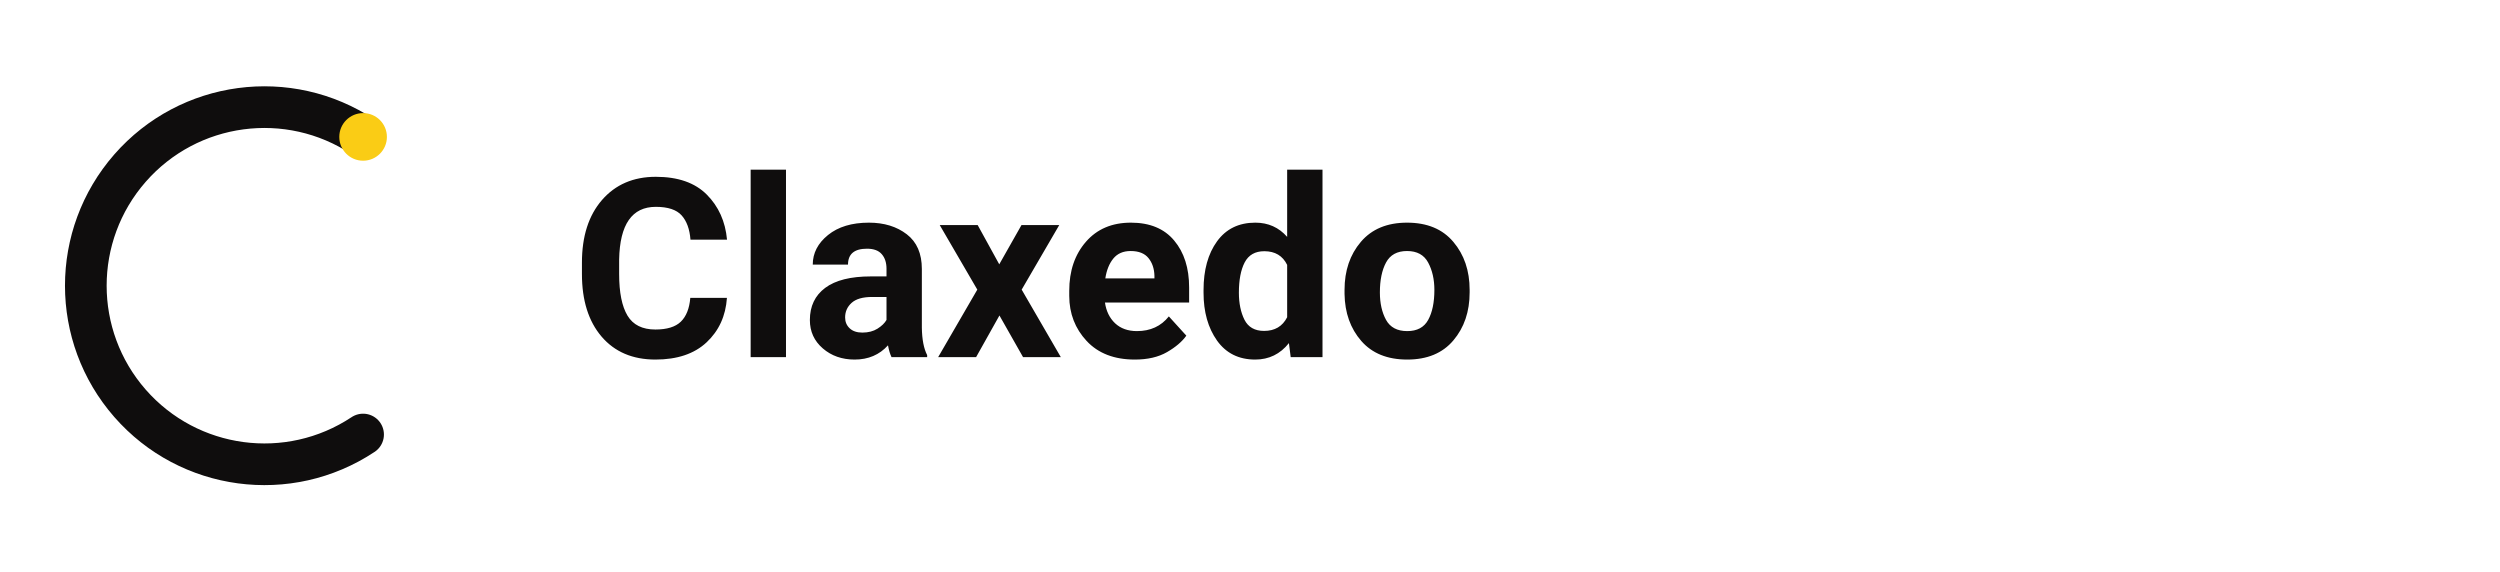
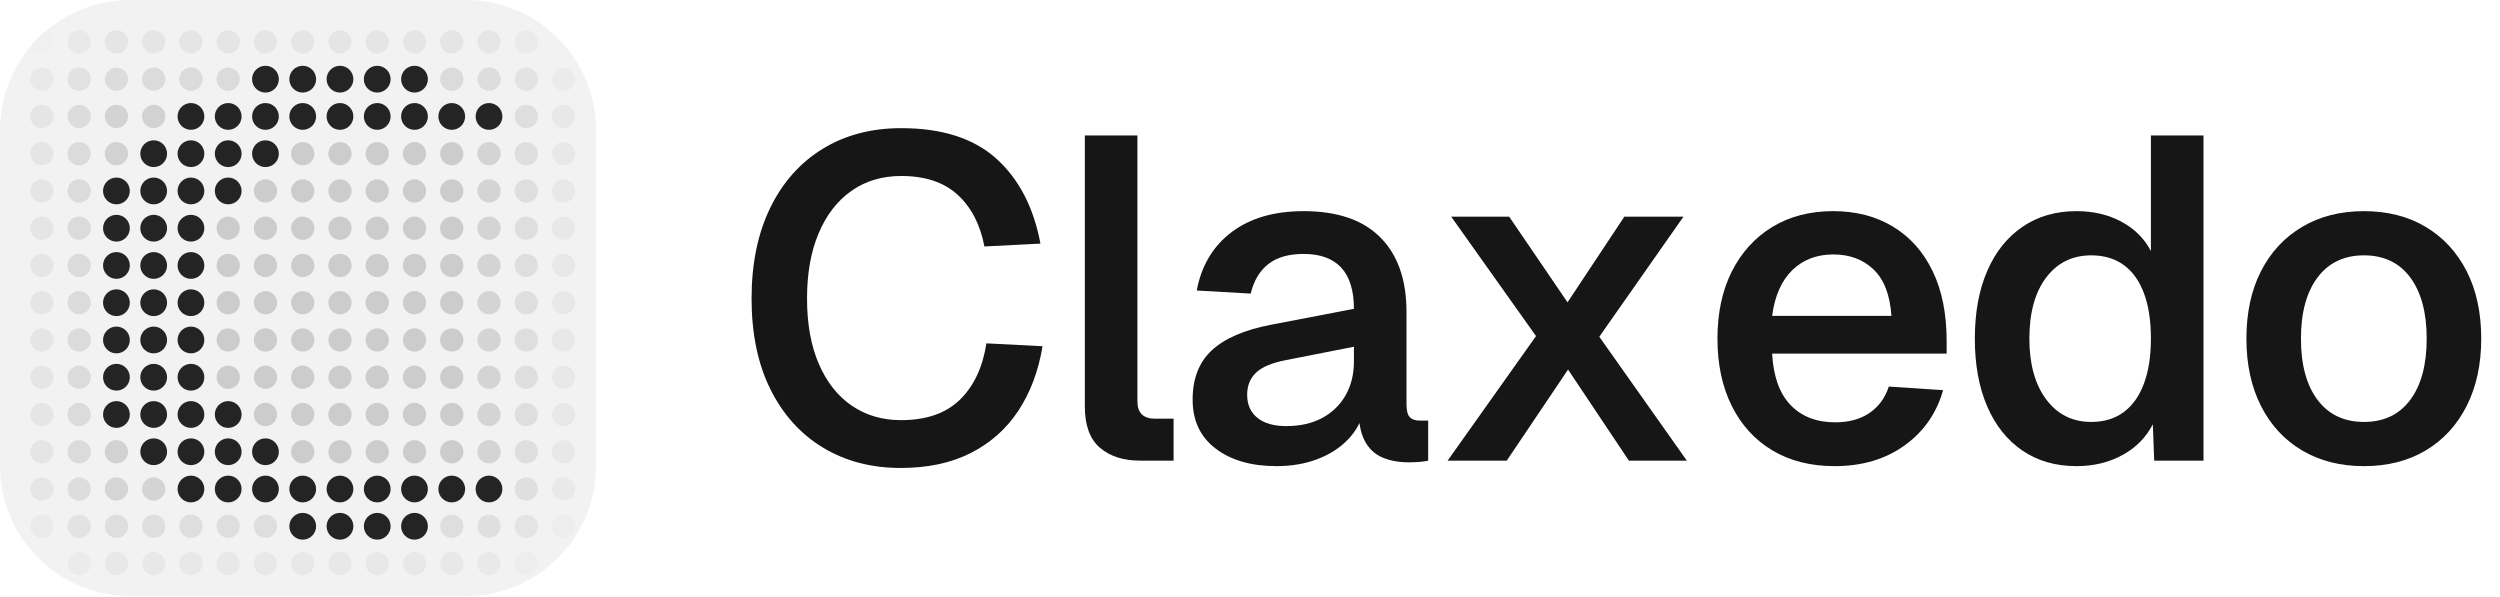
- <svg xmlns="http://www.w3.org/2000/svg" viewBox="0 0 420 96" fill="none">
-   <g transform="translate(48 48)" stroke-linecap="round">
-     <path d="M 13,-25 A 30,30 0 1 0 13,25" stroke="#0f0d0d" stroke-width="7" fill="none" />
-     <circle cx="13" cy="-25" r="4" fill="#facc15" />
+ <svg xmlns="http://www.w3.org/2000/svg" viewBox="0 0 738.1 176" width="738.1" height="176" role="img" aria-label="Claxedo">
+   <svg x="0" y="0" width="176" height="176" viewBox="0 0 512 512" overflow="visible">
+     <defs>
+       <clipPath id="clkl">
+         <rect width="512" height="512" rx="112" />
+       </clipPath>
+     </defs>
+     <rect width="512" height="512" rx="112" fill="#f2f2f2" />
+     <g clip-path="url(#clkl)">
+       <circle cx="36" cy="36" r="10" fill="#f0f0f0" />
+       <circle cx="68" cy="36" r="10" fill="#e9e9e9" />
+       <circle cx="100" cy="36" r="10" fill="#e5e5e5" />
+       <circle cx="132" cy="36" r="10" fill="#e5e5e5" />
+       <circle cx="164" cy="36" r="10" fill="#e5e5e5" />
+       <circle cx="196" cy="36" r="10" fill="#e5e5e5" />
+       <circle cx="228" cy="36" r="10" fill="#e5e5e5" />
+       <circle cx="260" cy="36" r="10" fill="#e5e5e5" />
+       <circle cx="292" cy="36" r="10" fill="#e5e5e5" />
+       <circle cx="324" cy="36" r="10" fill="#e5e5e5" />
+       <circle cx="356" cy="36" r="10" fill="#e5e5e5" />
+       <circle cx="388" cy="36" r="10" fill="#e5e5e5" />
+       <circle cx="420" cy="36" r="10" fill="#e6e6e6" />
+       <circle cx="452" cy="36" r="10" fill="#eaeaea" />
+       <circle cx="36" cy="68" r="10" fill="#e9e9e9" />
+       <circle cx="68" cy="68" r="10" fill="#e1e1e1" />
+       <circle cx="100" cy="68" r="10" fill="#dcdcdc" />
+       <circle cx="132" cy="68" r="10" fill="#dbdbdb" />
+       <circle cx="164" cy="68" r="10" fill="#dbdbdb" />
+       <circle cx="196" cy="68" r="10" fill="#dbdbdb" />
+       <circle cx="388" cy="68" r="10" fill="#dbdbdb" />
+       <circle cx="420" cy="68" r="10" fill="#dddddd" />
+       <circle cx="452" cy="68" r="10" fill="#e3e3e3" />
+       <circle cx="484" cy="68" r="10" fill="#ebebeb" />
+       <circle cx="36" cy="100" r="10" fill="#e5e5e5" />
+       <circle cx="68" cy="100" r="10" fill="#dcdcdc" />
+       <circle cx="100" cy="100" r="10" fill="#d3d3d3" />
+       <circle cx="132" cy="100" r="10" fill="#d2d2d2" />
+       <circle cx="452" cy="100" r="10" fill="#dedede" />
+       <circle cx="484" cy="100" r="10" fill="#e8e8e8" />
+       <circle cx="36" cy="132" r="10" fill="#e5e5e5" />
+       <circle cx="68" cy="132" r="10" fill="#dbdbdb" />
+       <circle cx="100" cy="132" r="10" fill="#d2d2d2" />
+       <circle cx="260" cy="132" r="10" fill="#cccccc" />
+       <circle cx="292" cy="132" r="10" fill="#cccccc" />
+       <circle cx="324" cy="132" r="10" fill="#cccccc" />
+       <circle cx="356" cy="132" r="10" fill="#cccccc" />
+       <circle cx="388" cy="132" r="10" fill="#cccccc" />
+       <circle cx="420" cy="132" r="10" fill="#d4d4d4" />
+       <circle cx="452" cy="132" r="10" fill="#dedede" />
+       <circle cx="484" cy="132" r="10" fill="#e8e8e8" />
+       <circle cx="36" cy="164" r="10" fill="#e5e5e5" />
+       <circle cx="68" cy="164" r="10" fill="#dbdbdb" />
+       <circle cx="228" cy="164" r="10" fill="#cccccc" />
+       <circle cx="260" cy="164" r="10" fill="#cccccc" />
+       <circle cx="292" cy="164" r="10" fill="#cccccc" />
+       <circle cx="324" cy="164" r="10" fill="#cccccc" />
+       <circle cx="356" cy="164" r="10" fill="#cccccc" />
+       <circle cx="388" cy="164" r="10" fill="#cccccc" />
+       <circle cx="420" cy="164" r="10" fill="#d4d4d4" />
+       <circle cx="452" cy="164" r="10" fill="#dedede" />
+       <circle cx="484" cy="164" r="10" fill="#e8e8e8" />
+       <circle cx="36" cy="196" r="10" fill="#e5e5e5" />
+       <circle cx="68" cy="196" r="10" fill="#dbdbdb" />
+       <circle cx="196" cy="196" r="10" fill="#cccccc" />
+       <circle cx="228" cy="196" r="10" fill="#cccccc" />
+       <circle cx="260" cy="196" r="10" fill="#cccccc" />
+       <circle cx="292" cy="196" r="10" fill="#cccccc" />
+       <circle cx="324" cy="196" r="10" fill="#cccccc" />
+       <circle cx="356" cy="196" r="10" fill="#cccccc" />
+       <circle cx="388" cy="196" r="10" fill="#cccccc" />
+       <circle cx="420" cy="196" r="10" fill="#d4d4d4" />
+       <circle cx="452" cy="196" r="10" fill="#dedede" />
+       <circle cx="484" cy="196" r="10" fill="#e8e8e8" />
+       <circle cx="36" cy="228" r="10" fill="#e5e5e5" />
+       <circle cx="68" cy="228" r="10" fill="#dbdbdb" />
+       <circle cx="196" cy="228" r="10" fill="#cccccc" />
+       <circle cx="228" cy="228" r="10" fill="#cccccc" />
+       <circle cx="260" cy="228" r="10" fill="#cccccc" />
+       <circle cx="292" cy="228" r="10" fill="#cccccc" />
+       <circle cx="324" cy="228" r="10" fill="#cccccc" />
+       <circle cx="356" cy="228" r="10" fill="#cccccc" />
+       <circle cx="388" cy="228" r="10" fill="#cccccc" />
+       <circle cx="420" cy="228" r="10" fill="#d4d4d4" />
+       <circle cx="452" cy="228" r="10" fill="#dedede" />
+       <circle cx="484" cy="228" r="10" fill="#e8e8e8" />
+       <circle cx="36" cy="260" r="10" fill="#e5e5e5" />
+       <circle cx="68" cy="260" r="10" fill="#dbdbdb" />
+       <circle cx="196" cy="260" r="10" fill="#cccccc" />
+       <circle cx="228" cy="260" r="10" fill="#cccccc" />
+       <circle cx="260" cy="260" r="10" fill="#cccccc" />
+       <circle cx="292" cy="260" r="10" fill="#cccccc" />
+       <circle cx="324" cy="260" r="10" fill="#cccccc" />
+       <circle cx="356" cy="260" r="10" fill="#cccccc" />
+       <circle cx="388" cy="260" r="10" fill="#cccccc" />
+       <circle cx="420" cy="260" r="10" fill="#d4d4d4" />
+       <circle cx="452" cy="260" r="10" fill="#dedede" />
+       <circle cx="484" cy="260" r="10" fill="#e8e8e8" />
+       <circle cx="36" cy="292" r="10" fill="#e5e5e5" />
+       <circle cx="68" cy="292" r="10" fill="#dbdbdb" />
+       <circle cx="196" cy="292" r="10" fill="#cccccc" />
+       <circle cx="228" cy="292" r="10" fill="#cccccc" />
+       <circle cx="260" cy="292" r="10" fill="#cccccc" />
+       <circle cx="292" cy="292" r="10" fill="#cccccc" />
+       <circle cx="324" cy="292" r="10" fill="#cccccc" />
+       <circle cx="356" cy="292" r="10" fill="#cccccc" />
+       <circle cx="388" cy="292" r="10" fill="#cccccc" />
+       <circle cx="420" cy="292" r="10" fill="#d4d4d4" />
+       <circle cx="452" cy="292" r="10" fill="#dedede" />
+       <circle cx="484" cy="292" r="10" fill="#e8e8e8" />
+       <circle cx="36" cy="324" r="10" fill="#e5e5e5" />
+       <circle cx="68" cy="324" r="10" fill="#dbdbdb" />
+       <circle cx="196" cy="324" r="10" fill="#cccccc" />
+       <circle cx="228" cy="324" r="10" fill="#cccccc" />
+       <circle cx="260" cy="324" r="10" fill="#cccccc" />
+       <circle cx="292" cy="324" r="10" fill="#cccccc" />
+       <circle cx="324" cy="324" r="10" fill="#cccccc" />
+       <circle cx="356" cy="324" r="10" fill="#cccccc" />
+       <circle cx="388" cy="324" r="10" fill="#cccccc" />
+       <circle cx="420" cy="324" r="10" fill="#d4d4d4" />
+       <circle cx="452" cy="324" r="10" fill="#dedede" />
+       <circle cx="484" cy="324" r="10" fill="#e8e8e8" />
+       <circle cx="36" cy="356" r="10" fill="#e5e5e5" />
+       <circle cx="68" cy="356" r="10" fill="#dbdbdb" />
+       <circle cx="228" cy="356" r="10" fill="#cccccc" />
+       <circle cx="260" cy="356" r="10" fill="#cccccc" />
+       <circle cx="292" cy="356" r="10" fill="#cccccc" />
+       <circle cx="324" cy="356" r="10" fill="#cccccc" />
+       <circle cx="356" cy="356" r="10" fill="#cccccc" />
+       <circle cx="388" cy="356" r="10" fill="#cccccc" />
+       <circle cx="420" cy="356" r="10" fill="#d4d4d4" />
+       <circle cx="452" cy="356" r="10" fill="#dedede" />
+       <circle cx="484" cy="356" r="10" fill="#e8e8e8" />
+       <circle cx="36" cy="388" r="10" fill="#e5e5e5" />
+       <circle cx="68" cy="388" r="10" fill="#dbdbdb" />
+       <circle cx="100" cy="388" r="10" fill="#d2d2d2" />
+       <circle cx="260" cy="388" r="10" fill="#cccccc" />
+       <circle cx="292" cy="388" r="10" fill="#cccccc" />
+       <circle cx="324" cy="388" r="10" fill="#cccccc" />
+       <circle cx="356" cy="388" r="10" fill="#cccccc" />
+       <circle cx="388" cy="388" r="10" fill="#cccccc" />
+       <circle cx="420" cy="388" r="10" fill="#d4d4d4" />
+       <circle cx="452" cy="388" r="10" fill="#dedede" />
+       <circle cx="484" cy="388" r="10" fill="#e8e8e8" />
+       <circle cx="36" cy="420" r="10" fill="#e6e6e6" />
+       <circle cx="68" cy="420" r="10" fill="#dddddd" />
+       <circle cx="100" cy="420" r="10" fill="#d5d5d5" />
+       <circle cx="132" cy="420" r="10" fill="#d4d4d4" />
+       <circle cx="452" cy="420" r="10" fill="#dfdfdf" />
+       <circle cx="484" cy="420" r="10" fill="#e9e9e9" />
+       <circle cx="36" cy="452" r="10" fill="#eaeaea" />
+       <circle cx="68" cy="452" r="10" fill="#e3e3e3" />
+       <circle cx="100" cy="452" r="10" fill="#dedede" />
+       <circle cx="132" cy="452" r="10" fill="#dedede" />
+       <circle cx="164" cy="452" r="10" fill="#dedede" />
+       <circle cx="196" cy="452" r="10" fill="#dedede" />
+       <circle cx="228" cy="452" r="10" fill="#dedede" />
+       <circle cx="388" cy="452" r="10" fill="#dedede" />
+       <circle cx="420" cy="452" r="10" fill="#dfdfdf" />
+       <circle cx="452" cy="452" r="10" fill="#e4e4e4" />
+       <circle cx="484" cy="452" r="10" fill="#ededed" />
+       <circle cx="68" cy="484" r="10" fill="#ebebeb" />
+       <circle cx="100" cy="484" r="10" fill="#e8e8e8" />
+       <circle cx="132" cy="484" r="10" fill="#e8e8e8" />
+       <circle cx="164" cy="484" r="10" fill="#e8e8e8" />
+       <circle cx="196" cy="484" r="10" fill="#e8e8e8" />
+       <circle cx="228" cy="484" r="10" fill="#e8e8e8" />
+       <circle cx="260" cy="484" r="10" fill="#e8e8e8" />
+       <circle cx="292" cy="484" r="10" fill="#e8e8e8" />
+       <circle cx="324" cy="484" r="10" fill="#e8e8e8" />
+       <circle cx="356" cy="484" r="10" fill="#e8e8e8" />
+       <circle cx="388" cy="484" r="10" fill="#e8e8e8" />
+       <circle cx="420" cy="484" r="10" fill="#e9e9e9" />
+       <circle cx="452" cy="484" r="10" fill="#ededed" />
+     </g>
+     <circle cx="228" cy="68" r="11.5" fill="#242424" />
+     <circle cx="260" cy="68" r="11.5" fill="#242424" />
+     <circle cx="292" cy="68" r="11.5" fill="#242424" />
+     <circle cx="324" cy="68" r="11.5" fill="#242424" />
+     <circle cx="356" cy="68" r="11.5" fill="#242424" />
+     <circle cx="164" cy="100" r="11.5" fill="#242424" />
+     <circle cx="196" cy="100" r="11.5" fill="#242424" />
+     <circle cx="228" cy="100" r="11.5" fill="#242424" />
+     <circle cx="260" cy="100" r="11.5" fill="#242424" />
+     <circle cx="292" cy="100" r="11.5" fill="#242424" />
+     <circle cx="324" cy="100" r="11.5" fill="#242424" />
+     <circle cx="356" cy="100" r="11.5" fill="#242424" />
+     <circle cx="388" cy="100" r="11.5" fill="#242424" />
+     <circle cx="420" cy="100" r="11.5" fill="#242424" />
+     <circle cx="132" cy="132" r="11.5" fill="#242424" />
+     <circle cx="164" cy="132" r="11.5" fill="#242424" />
+     <circle cx="196" cy="132" r="11.5" fill="#242424" />
+     <circle cx="228" cy="132" r="11.5" fill="#242424" />
+     <circle cx="100" cy="164" r="11.5" fill="#242424" />
+     <circle cx="132" cy="164" r="11.5" fill="#242424" />
+     <circle cx="164" cy="164" r="11.5" fill="#242424" />
+     <circle cx="196" cy="164" r="11.5" fill="#242424" />
+     <circle cx="100" cy="196" r="11.5" fill="#242424" />
+     <circle cx="132" cy="196" r="11.5" fill="#242424" />
+     <circle cx="164" cy="196" r="11.5" fill="#242424" />
+     <circle cx="100" cy="228" r="11.5" fill="#242424" />
+     <circle cx="132" cy="228" r="11.5" fill="#242424" />
+     <circle cx="164" cy="228" r="11.5" fill="#242424" />
+     <circle cx="100" cy="260" r="11.5" fill="#242424" />
+     <circle cx="132" cy="260" r="11.5" fill="#242424" />
+     <circle cx="164" cy="260" r="11.5" fill="#242424" />
+     <circle cx="100" cy="292" r="11.5" fill="#242424" />
+     <circle cx="132" cy="292" r="11.5" fill="#242424" />
+     <circle cx="164" cy="292" r="11.5" fill="#242424" />
+     <circle cx="100" cy="324" r="11.5" fill="#242424" />
+     <circle cx="132" cy="324" r="11.5" fill="#242424" />
+     <circle cx="164" cy="324" r="11.5" fill="#242424" />
+     <circle cx="100" cy="356" r="11.5" fill="#242424" />
+     <circle cx="132" cy="356" r="11.5" fill="#242424" />
+     <circle cx="164" cy="356" r="11.5" fill="#242424" />
+     <circle cx="196" cy="356" r="11.5" fill="#242424" />
+     <circle cx="132" cy="388" r="11.5" fill="#242424" />
+     <circle cx="164" cy="388" r="11.5" fill="#242424" />
+     <circle cx="196" cy="388" r="11.5" fill="#242424" />
+     <circle cx="228" cy="388" r="11.5" fill="#242424" />
+     <circle cx="164" cy="420" r="11.5" fill="#242424" />
+     <circle cx="196" cy="420" r="11.5" fill="#242424" />
+     <circle cx="228" cy="420" r="11.5" fill="#242424" />
+     <circle cx="260" cy="420" r="11.5" fill="#242424" />
+     <circle cx="292" cy="420" r="11.5" fill="#242424" />
+     <circle cx="324" cy="420" r="11.5" fill="#242424" />
+     <circle cx="356" cy="420" r="11.5" fill="#242424" />
+     <circle cx="388" cy="420" r="11.5" fill="#242424" />
+     <circle cx="420" cy="420" r="11.5" fill="#242424" />
+     <circle cx="260" cy="452" r="11.5" fill="#242424" />
+     <circle cx="292" cy="452" r="11.5" fill="#242424" />
+     <circle cx="324" cy="452" r="11.5" fill="#242424" />
+     <circle cx="356" cy="452" r="11.5" fill="#242424" />
+   </svg>
+   <g fill="#161616" transform="translate(216 136) scale(0.1352113 -0.1352113)">
+     <path transform="translate(0 0)" d="M369.321 -16Q273.2 -16 199.66 28.36Q126.12 72.72 84.86 155.58Q43.6 238.44 43.6 354Q43.6 468.16 84.16 551.66Q124.72 635.16 198.4 680.58Q272.08 726 370.441 726Q504.201 726 578.141 659.32Q652.082 592.64 674.362 473.919L551.999 467.639Q538.399 539.438 493.599 580.498Q448.8 621.558 370.441 621.558Q307.761 621.558 261.582 589.018Q215.402 556.478 190.043 496.459Q164.683 436.439 164.683 354Q164.683 271.001 190.323 211.481Q215.962 151.962 262.142 120.202Q308.321 88.442 369.881 88.442Q453.08 88.442 498.759 133.302Q544.438 178.161 556.318 256.121L678.962 249.841Q665.402 168.36 626.001 108.82Q586.601 49.28 522.141 16.64Q457.681 -16 369.321 -16Z" />
+     <path transform="translate(698 0)" d="M194.081 0Q139.12 0 106.2 28.2Q73.279 56.401 73.279 118.482V710H188.083V129.682Q188.083 110.322 197.843 100.982Q207.603 91.642 225.843 91.642H267.083V0Z" />
+     <path transform="translate(966 0)" d="M224.12 -12Q141.28 -12 90.96 26.28Q40.64 64.56 40.64 133.12Q40.64 202.24 82.74 241.1Q124.84 279.96 212.12 296.8L392.839 331.52Q392.839 391.52 365.12 421.439Q337.4 451.359 283.081 451.359Q233.962 451.359 205.742 429.099Q177.522 406.839 167.483 364.76L49.64 371.48Q64.92 452.92 125.64 498.86Q186.36 544.8 283.081 544.8Q393.482 544.8 450.562 487.44Q507.643 430.08 507.643 324.88V122.962Q507.643 102.721 514.703 95.081Q521.763 87.441 536.763 87.441H554.962V0Q549.562 -1.56 537.482 -2.62Q525.402 -3.68 512.881 -3.68Q478.842 -3.68 453.961 7.4Q429.081 18.48 416.001 44.1Q402.92 69.72 402.92 113.92L414.041 108Q405.92 73.16 379.48 45.8Q353.041 18.44 312.901 3.22Q272.76 -12 224.12 -12ZM245.001 75.441Q290.721 75.441 323.74 93.281Q356.76 111.121 374.8 142.98Q392.839 174.84 392.839 216.32V248.719L244.362 219.52Q198.483 210.64 179.103 192.1Q159.723 173.56 159.723 143.92Q159.723 111.401 182.162 93.421Q204.602 75.441 245.001 75.441Z" />
+     <path transform="translate(1517 0)" d="M46.44 0 239.48 272 54.2 532.8H180.763L308.281 345.682L432.36 532.8H561.483L377.643 270.56L568.803 0H442.24L309.402 198.878L175.563 0Z" />
+     <path transform="translate(2112 0)" d="M296.521 -12Q218.161 -12 160.72 22.28Q103.28 56.56 71.96 119.34Q40.64 182.12 40.64 266.4Q40.64 350.68 71.96 412.96Q103.28 475.24 160 510.02Q216.721 544.8 293.641 544.8Q367.682 544.8 423.622 511.18Q479.562 477.56 510.322 414.16Q541.083 350.76 541.083 261.2V233.679H160.003Q164.163 158.76 200.462 121.221Q236.762 83.682 297.641 83.682Q343.2 83.682 373.06 104.401Q402.92 125.121 414.8 161.76L533.363 153.92Q512.083 78.44 449.242 33.22Q386.402 -12 296.521 -12ZM160.003 316.08H420.52Q415.92 384.679 381.48 417.459Q347.041 450.239 293.641 450.239Q239.362 450.239 204.062 415.959Q168.763 381.679 160.003 316.08Z" />
+     <path transform="translate(2674 0)" d="M262.679 -12Q194.24 -12 144.3 22.14Q94.36 56.28 67.5 118.7Q40.64 181.12 40.64 266.4Q40.64 351.68 67.64 414.1Q94.64 476.52 144.72 510.66Q194.8 544.8 262.679 544.8Q317.64 544.8 360.52 521.88Q403.399 498.96 425.119 457.68V710H539.923V0H432.279L429.279 79.44Q407.279 36.44 362.979 12.22Q318.679 -12 262.679 -12ZM294.801 84.522Q336.76 84.522 365.76 106.001Q394.76 127.481 409.94 168.341Q425.119 209.2 425.119 266.4Q425.119 325.04 409.94 365.539Q394.76 406.039 365.76 427.159Q336.76 448.279 294.801 448.279Q232.922 448.279 196.322 399.699Q159.723 351.119 159.723 266.4Q159.723 182.961 196.462 133.741Q233.202 84.522 294.801 84.522Z" />
+     <path transform="translate(3267 0)" d="M297.361 -12Q220.161 -12 162.22 22.28Q104.28 56.56 72.46 119.34Q40.64 182.12 40.64 266.4Q40.64 351.4 72.46 413.68Q104.28 475.96 162.22 510.38Q220.161 544.8 297.361 544.8Q374.562 544.8 432.142 510.38Q489.722 475.96 521.542 413.68Q553.363 351.4 553.363 266.4Q553.363 182.12 521.542 119.34Q489.722 56.56 432.142 22.28Q374.562 -12 297.361 -12ZM297.361 84.522Q362.52 84.522 398.4 132.681Q434.279 180.841 434.279 266.4Q434.279 351.679 398.4 399.979Q362.52 448.279 297.361 448.279Q232.202 448.279 195.962 399.979Q159.723 351.679 159.723 266.4Q159.723 180.841 195.962 132.681Q232.202 84.522 297.361 84.522Z" />
  </g>
-   <text x="96" y="60" font-family="ui-sans-serif,system-ui,-apple-system,Segoe UI,Roboto,Helvetica,Arial" font-size="42" font-weight="700" fill="#0f0d0d">Claxedo</text>
</svg>
